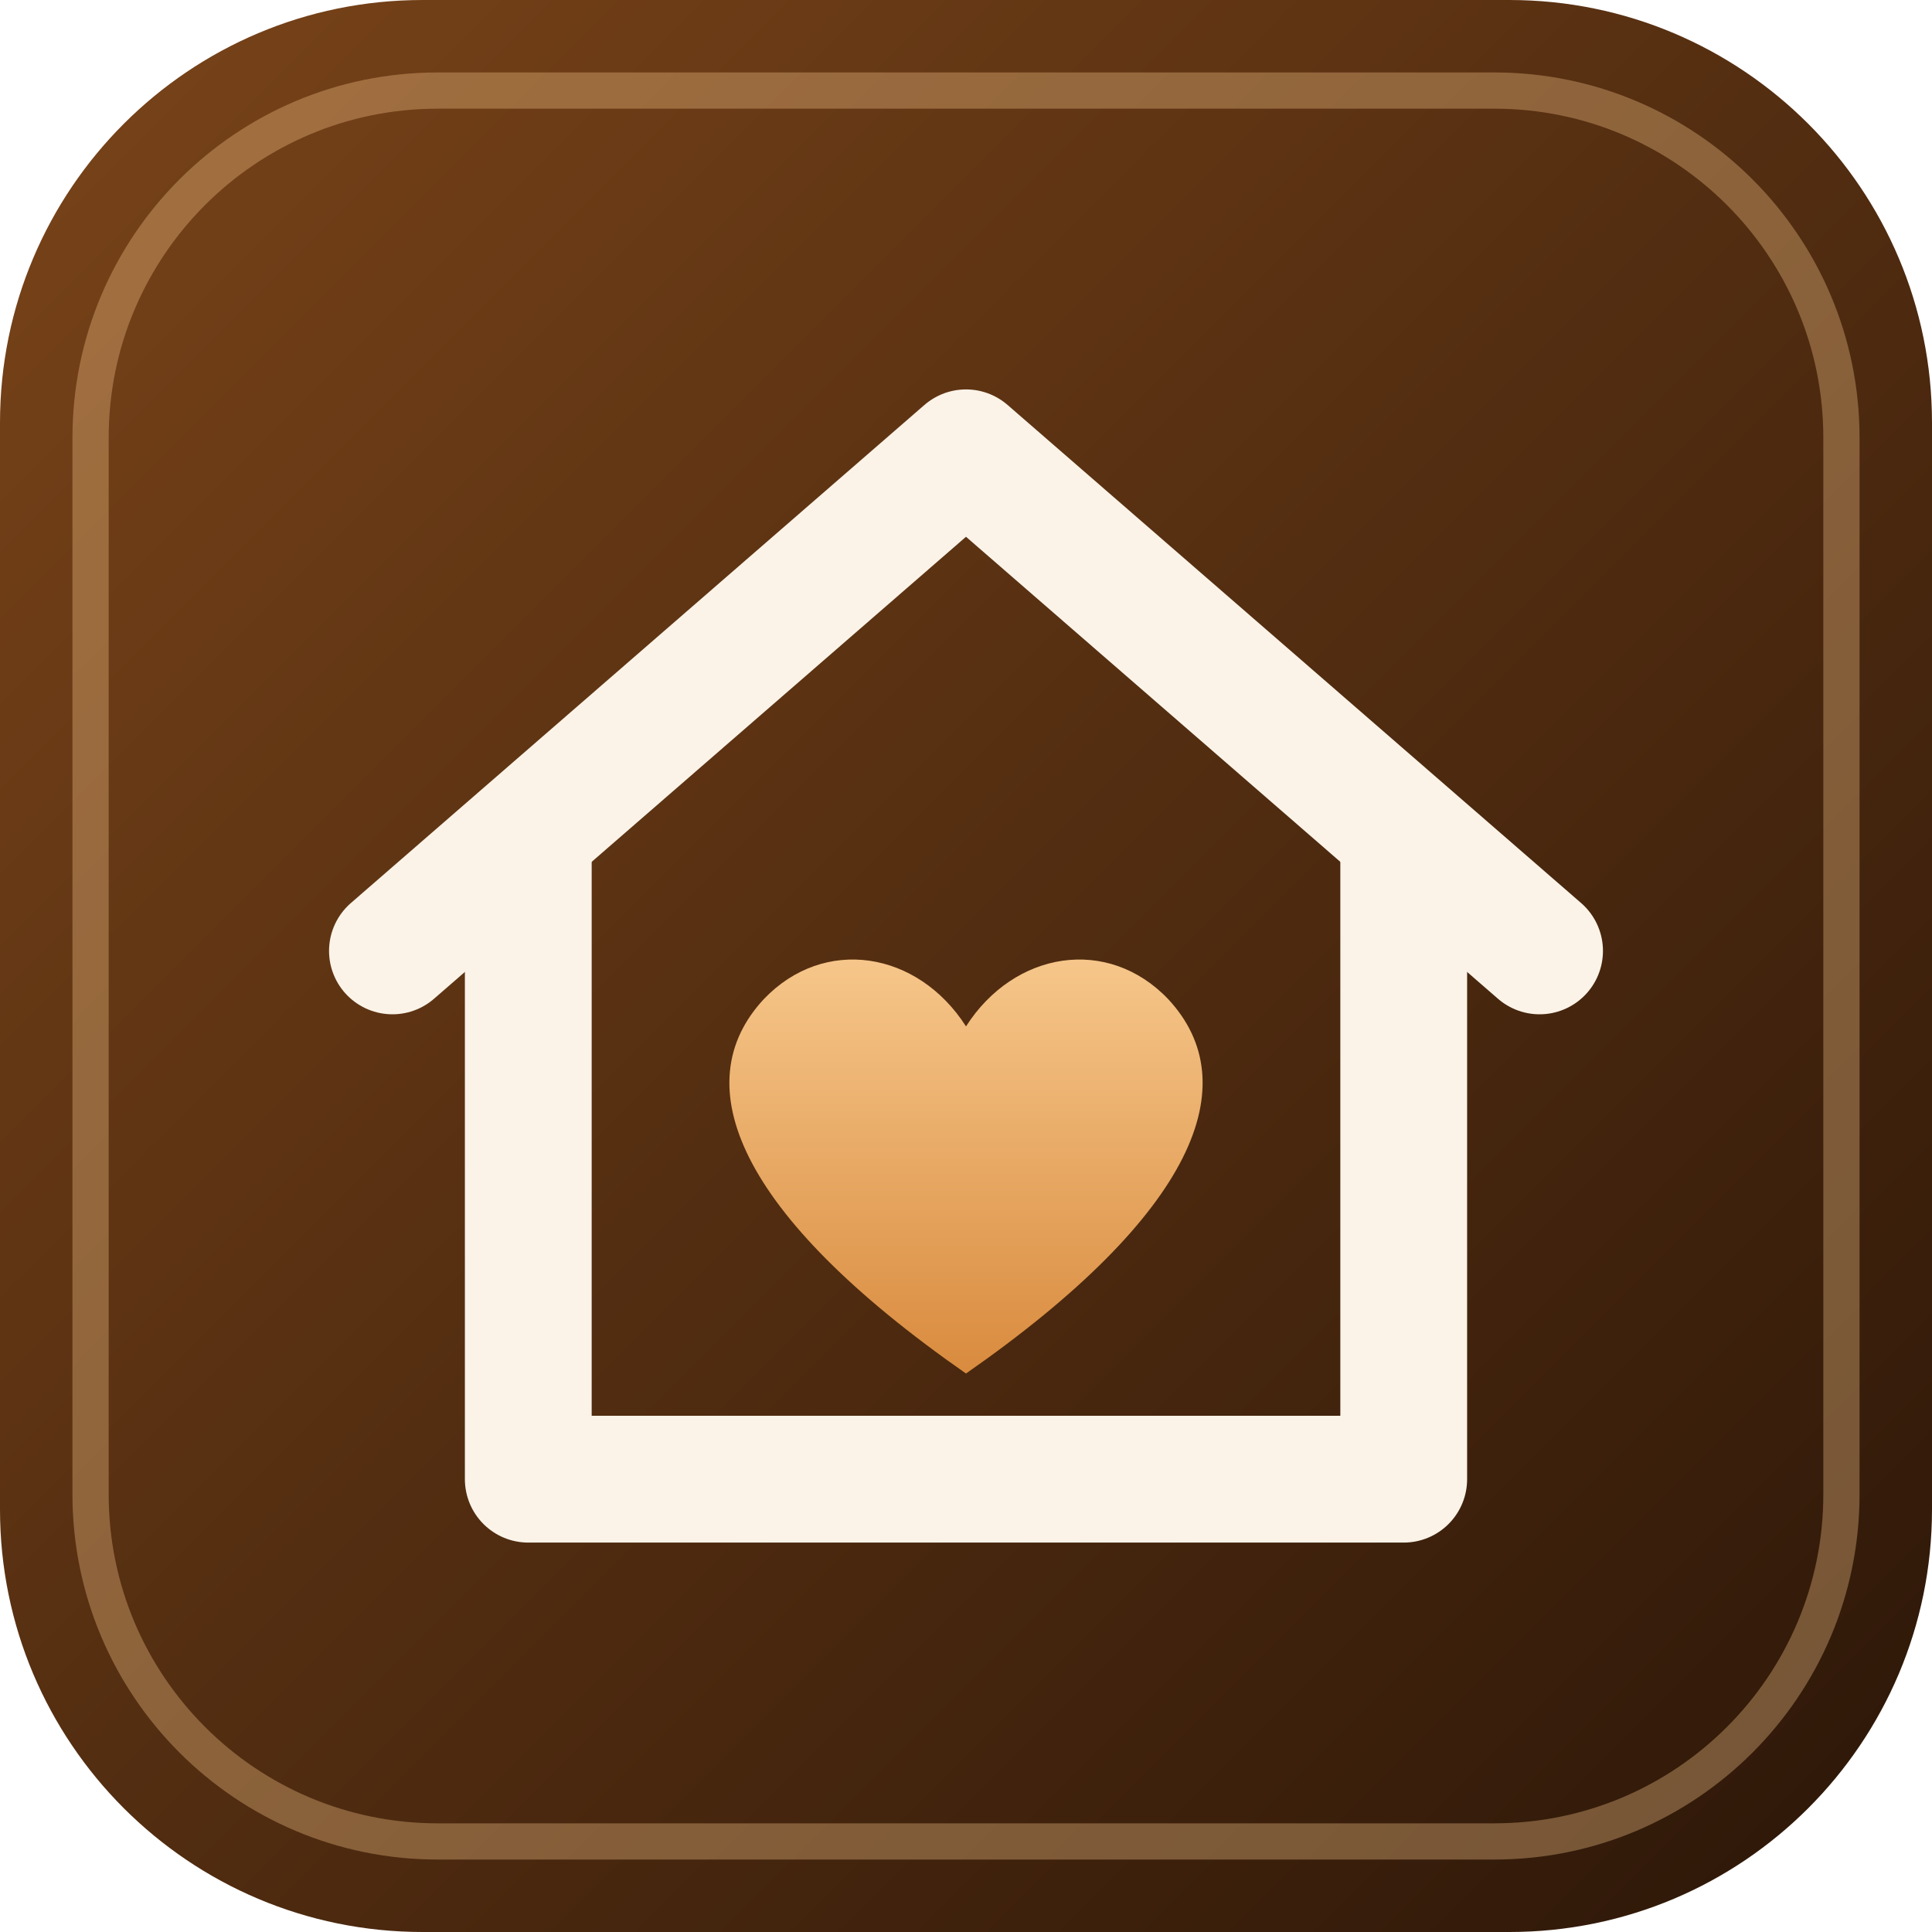
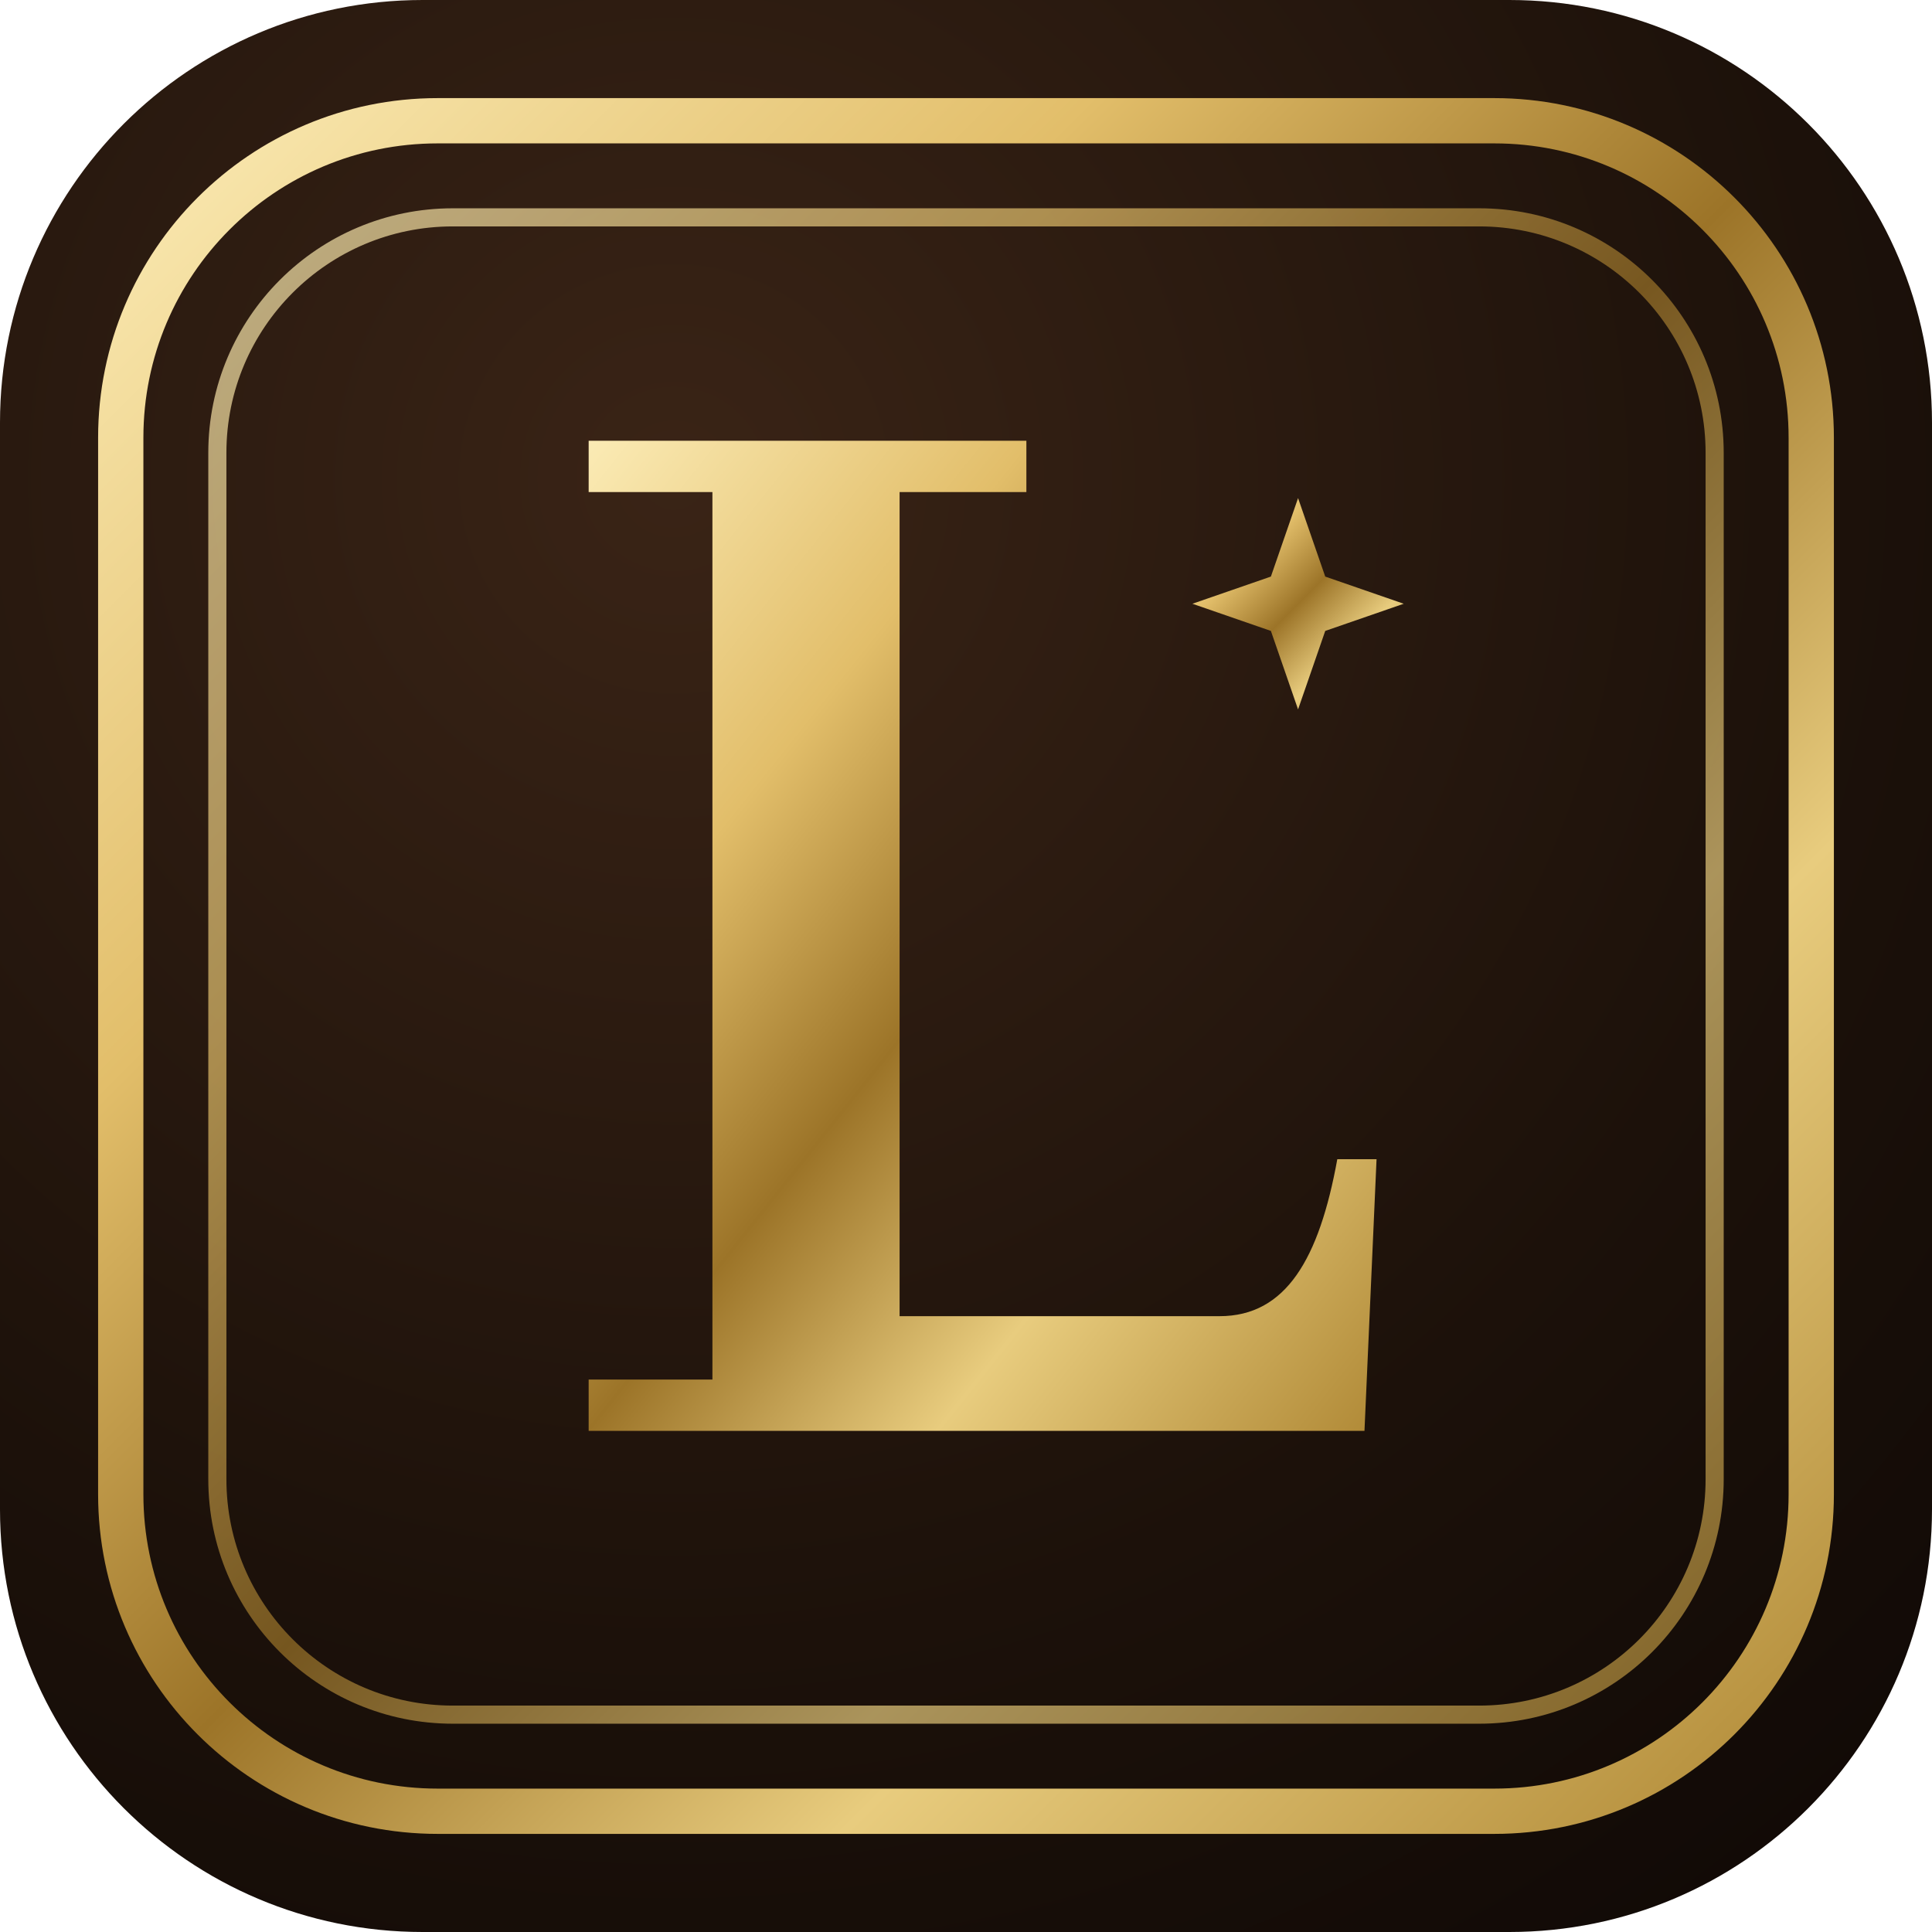
<svg xmlns="http://www.w3.org/2000/svg" viewBox="0 0 64 64">
  <defs>
-     <linearGradient id="b" x1="0" y1="0" x2="1" y2="1">
-       <stop offset="0" stop-color="#7A4419" />
-       <stop offset="1" stop-color="#2B1608" />
-     </linearGradient>
-     <linearGradient id="g" x1="0" y1="0" x2="0" y2="1">
-       <stop offset="0" stop-color="#F6C68A" />
-       <stop offset="1" stop-color="#D98B3E" />
+     <radialGradient id="b" cx=".35" cy=".25" r="1">
+       <stop offset="0" stop-color="#3A2416" />
+       <stop offset=".6" stop-color="#1C110A" />
+       <stop offset="1" stop-color="#0E0805" />
+     </radialGradient>
+     <linearGradient id="g" x1="0" y1="0" x2="1" y2="1">
+       <stop offset="0" stop-color="#FBEBB5" />
+       <stop offset=".28" stop-color="#E2BE6A" />
+       <stop offset=".5" stop-color="#9C7428" />
+       <stop offset=".72" stop-color="#E8CC7E" />
+       <stop offset="1" stop-color="#B08936" />
    </linearGradient>
  </defs>
  <rect width="64" height="64" rx="14" fill="url(#b)" />
-   <rect x="3" y="3" width="58" height="58" rx="11.5" fill="none" stroke="#F6C68A" stroke-opacity=".35" stroke-width="1.2" />
-   <path d="M13 31.5 32 15l19 16.5" fill="none" stroke="#FBF3E8" stroke-width="4.2" stroke-linecap="round" stroke-linejoin="round" />
-   <path d="M17.5 28.5V49h29V28.5" fill="none" stroke="#FBF3E8" stroke-width="4.2" stroke-linecap="round" stroke-linejoin="round" />
-   <path d="M32 45.5c-7.6-5.3-9.3-9.6-6.7-12.4 2-2.1 5.1-1.6 6.7.9 1.6-2.5 4.7-3 6.7-.9 2.6 2.8.9 7.1-6.7 12.4z" fill="url(#g)" />
+   <rect x="4" y="4" width="56" height="56" rx="10.5" fill="none" stroke="url(#g)" stroke-width="1.5" />
+   <rect x="7.2" y="7.2" width="49.6" height="49.6" rx="7.8" fill="none" stroke="url(#g)" stroke-width=".6" stroke-opacity=".7" />
+   <path d="M19.5 14.6H34v1.7h-4.2v27.3h10.6c2.2 0 3.3-1.9 3.9-5.2h1.3l-.4 9H19.5v-1.7h4.1V16.3h-4.1z" fill="url(#g)" />
+   <path d="M43 16.5l.9 2.6 2.6.9-2.6.9-.9 2.6-.9-2.6-2.6-.9 2.6-.9z" fill="url(#g)" />
</svg>
